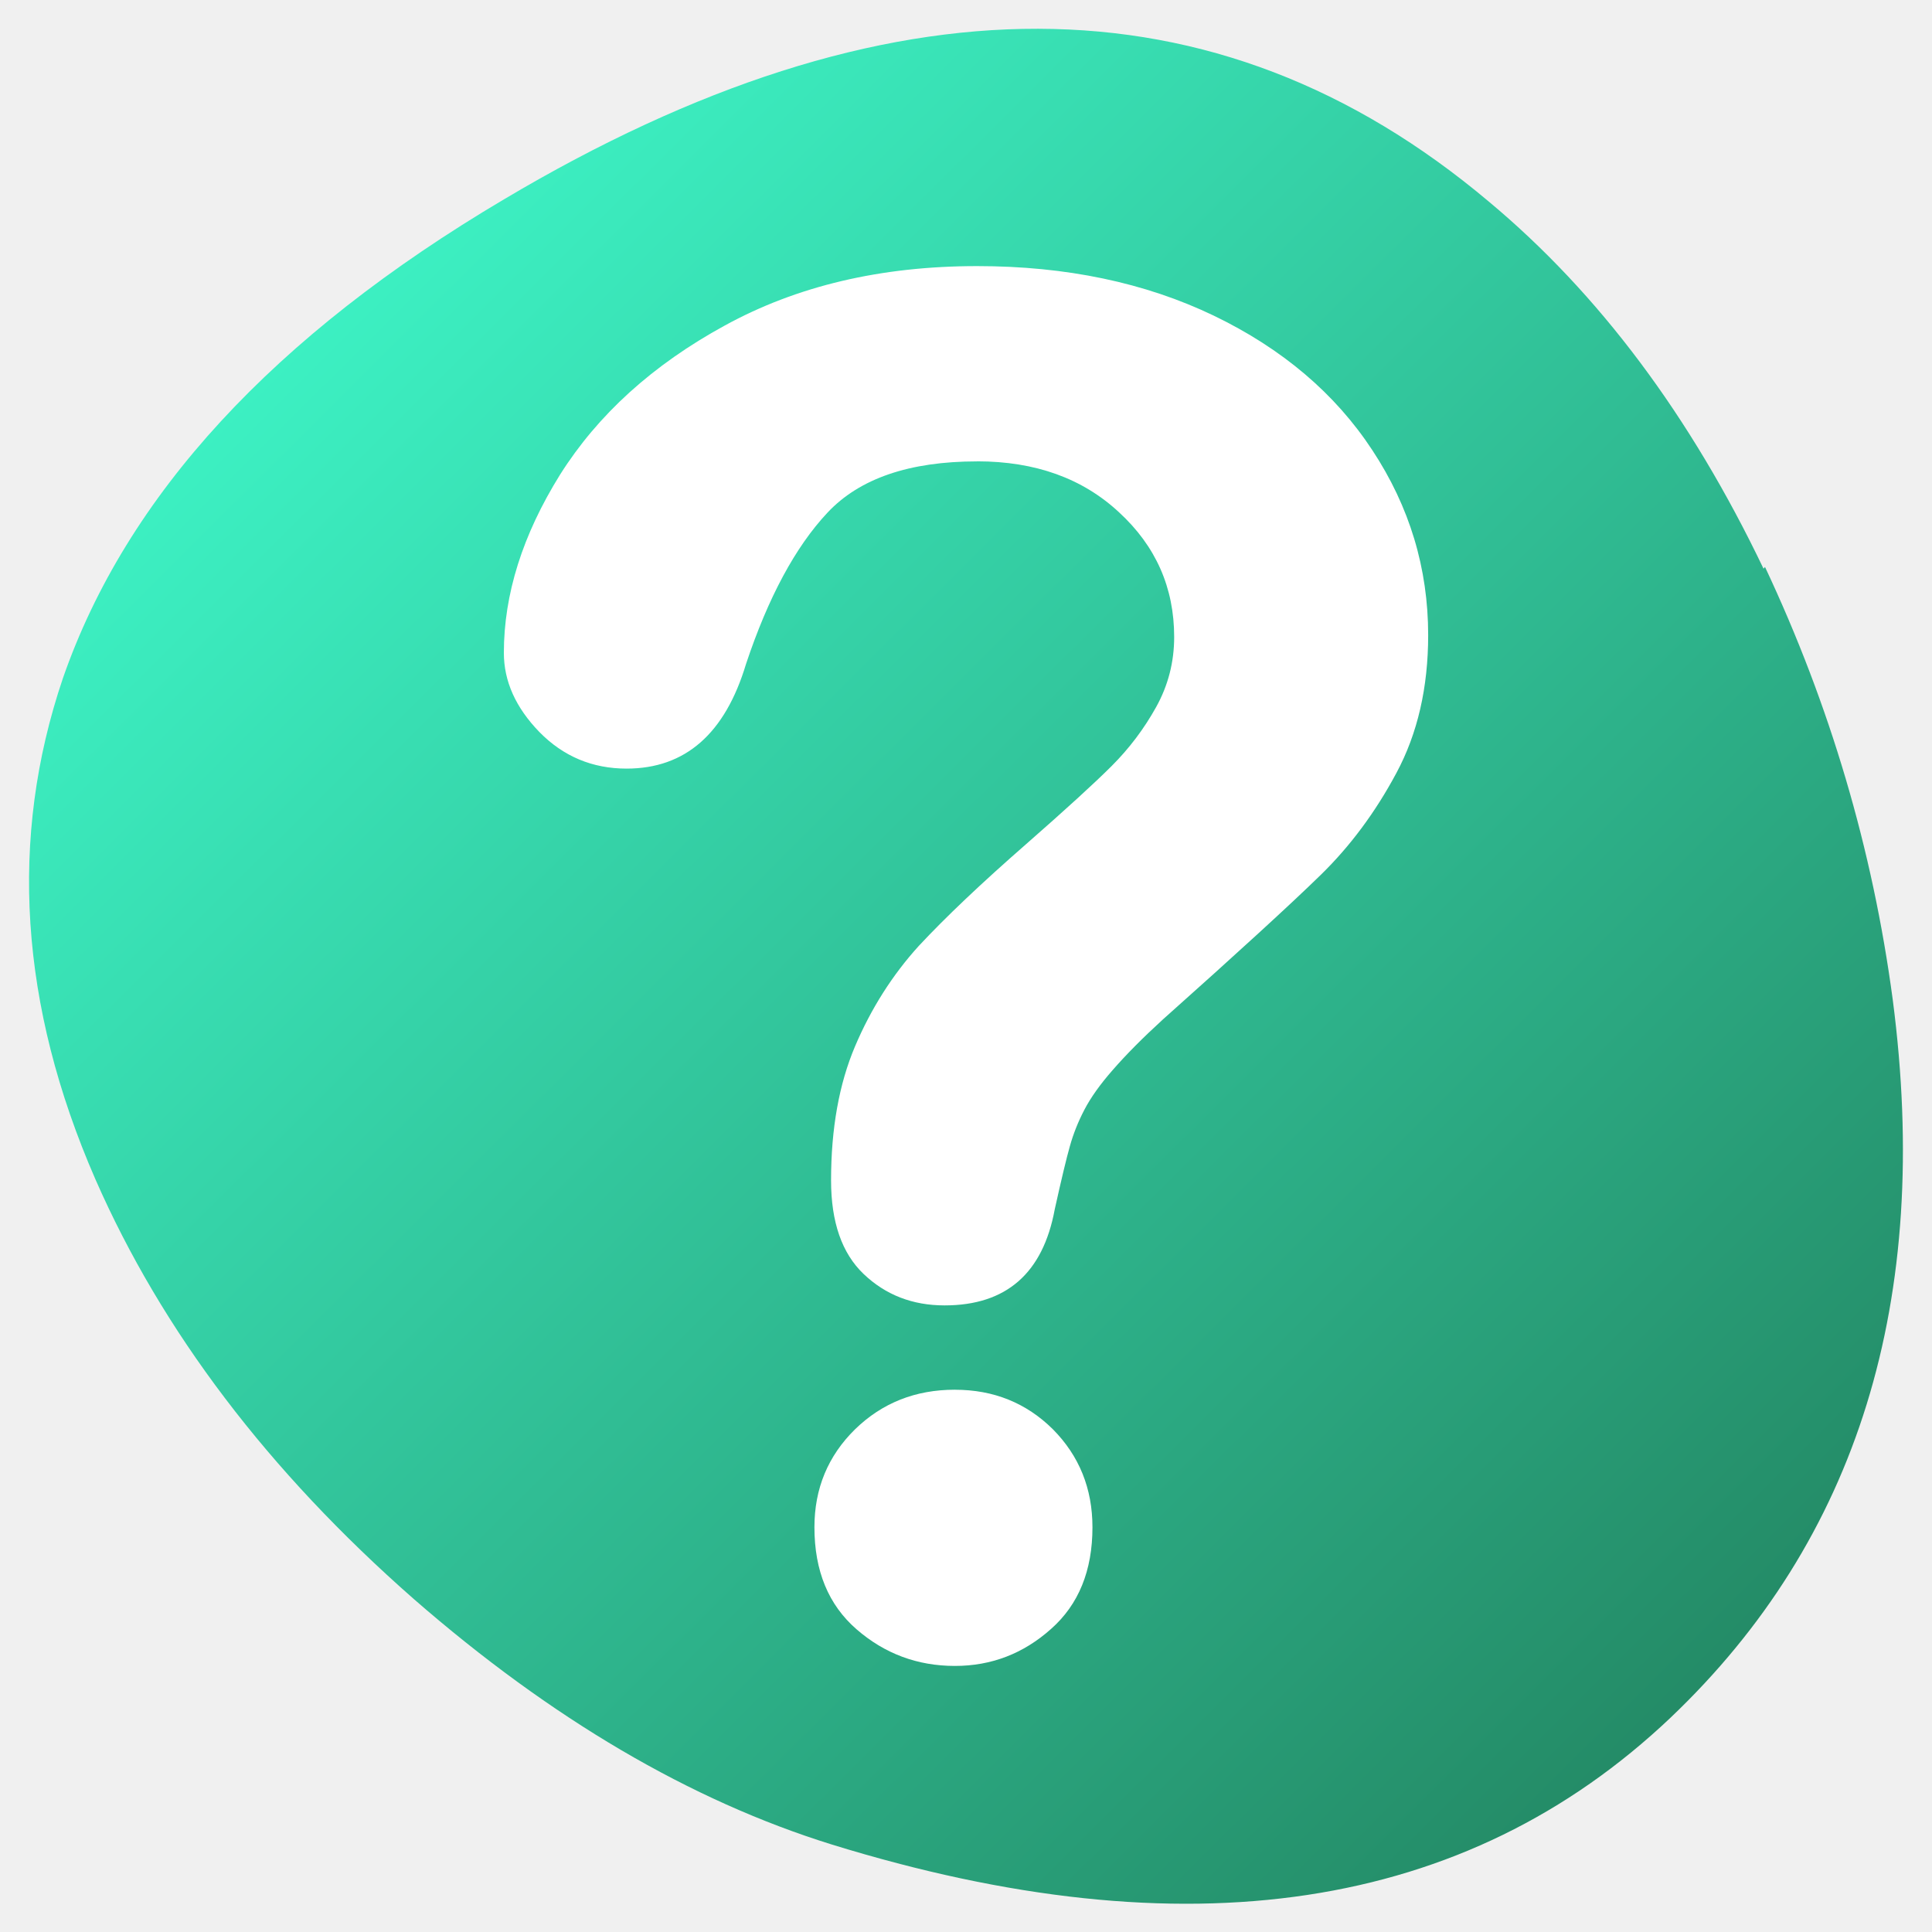
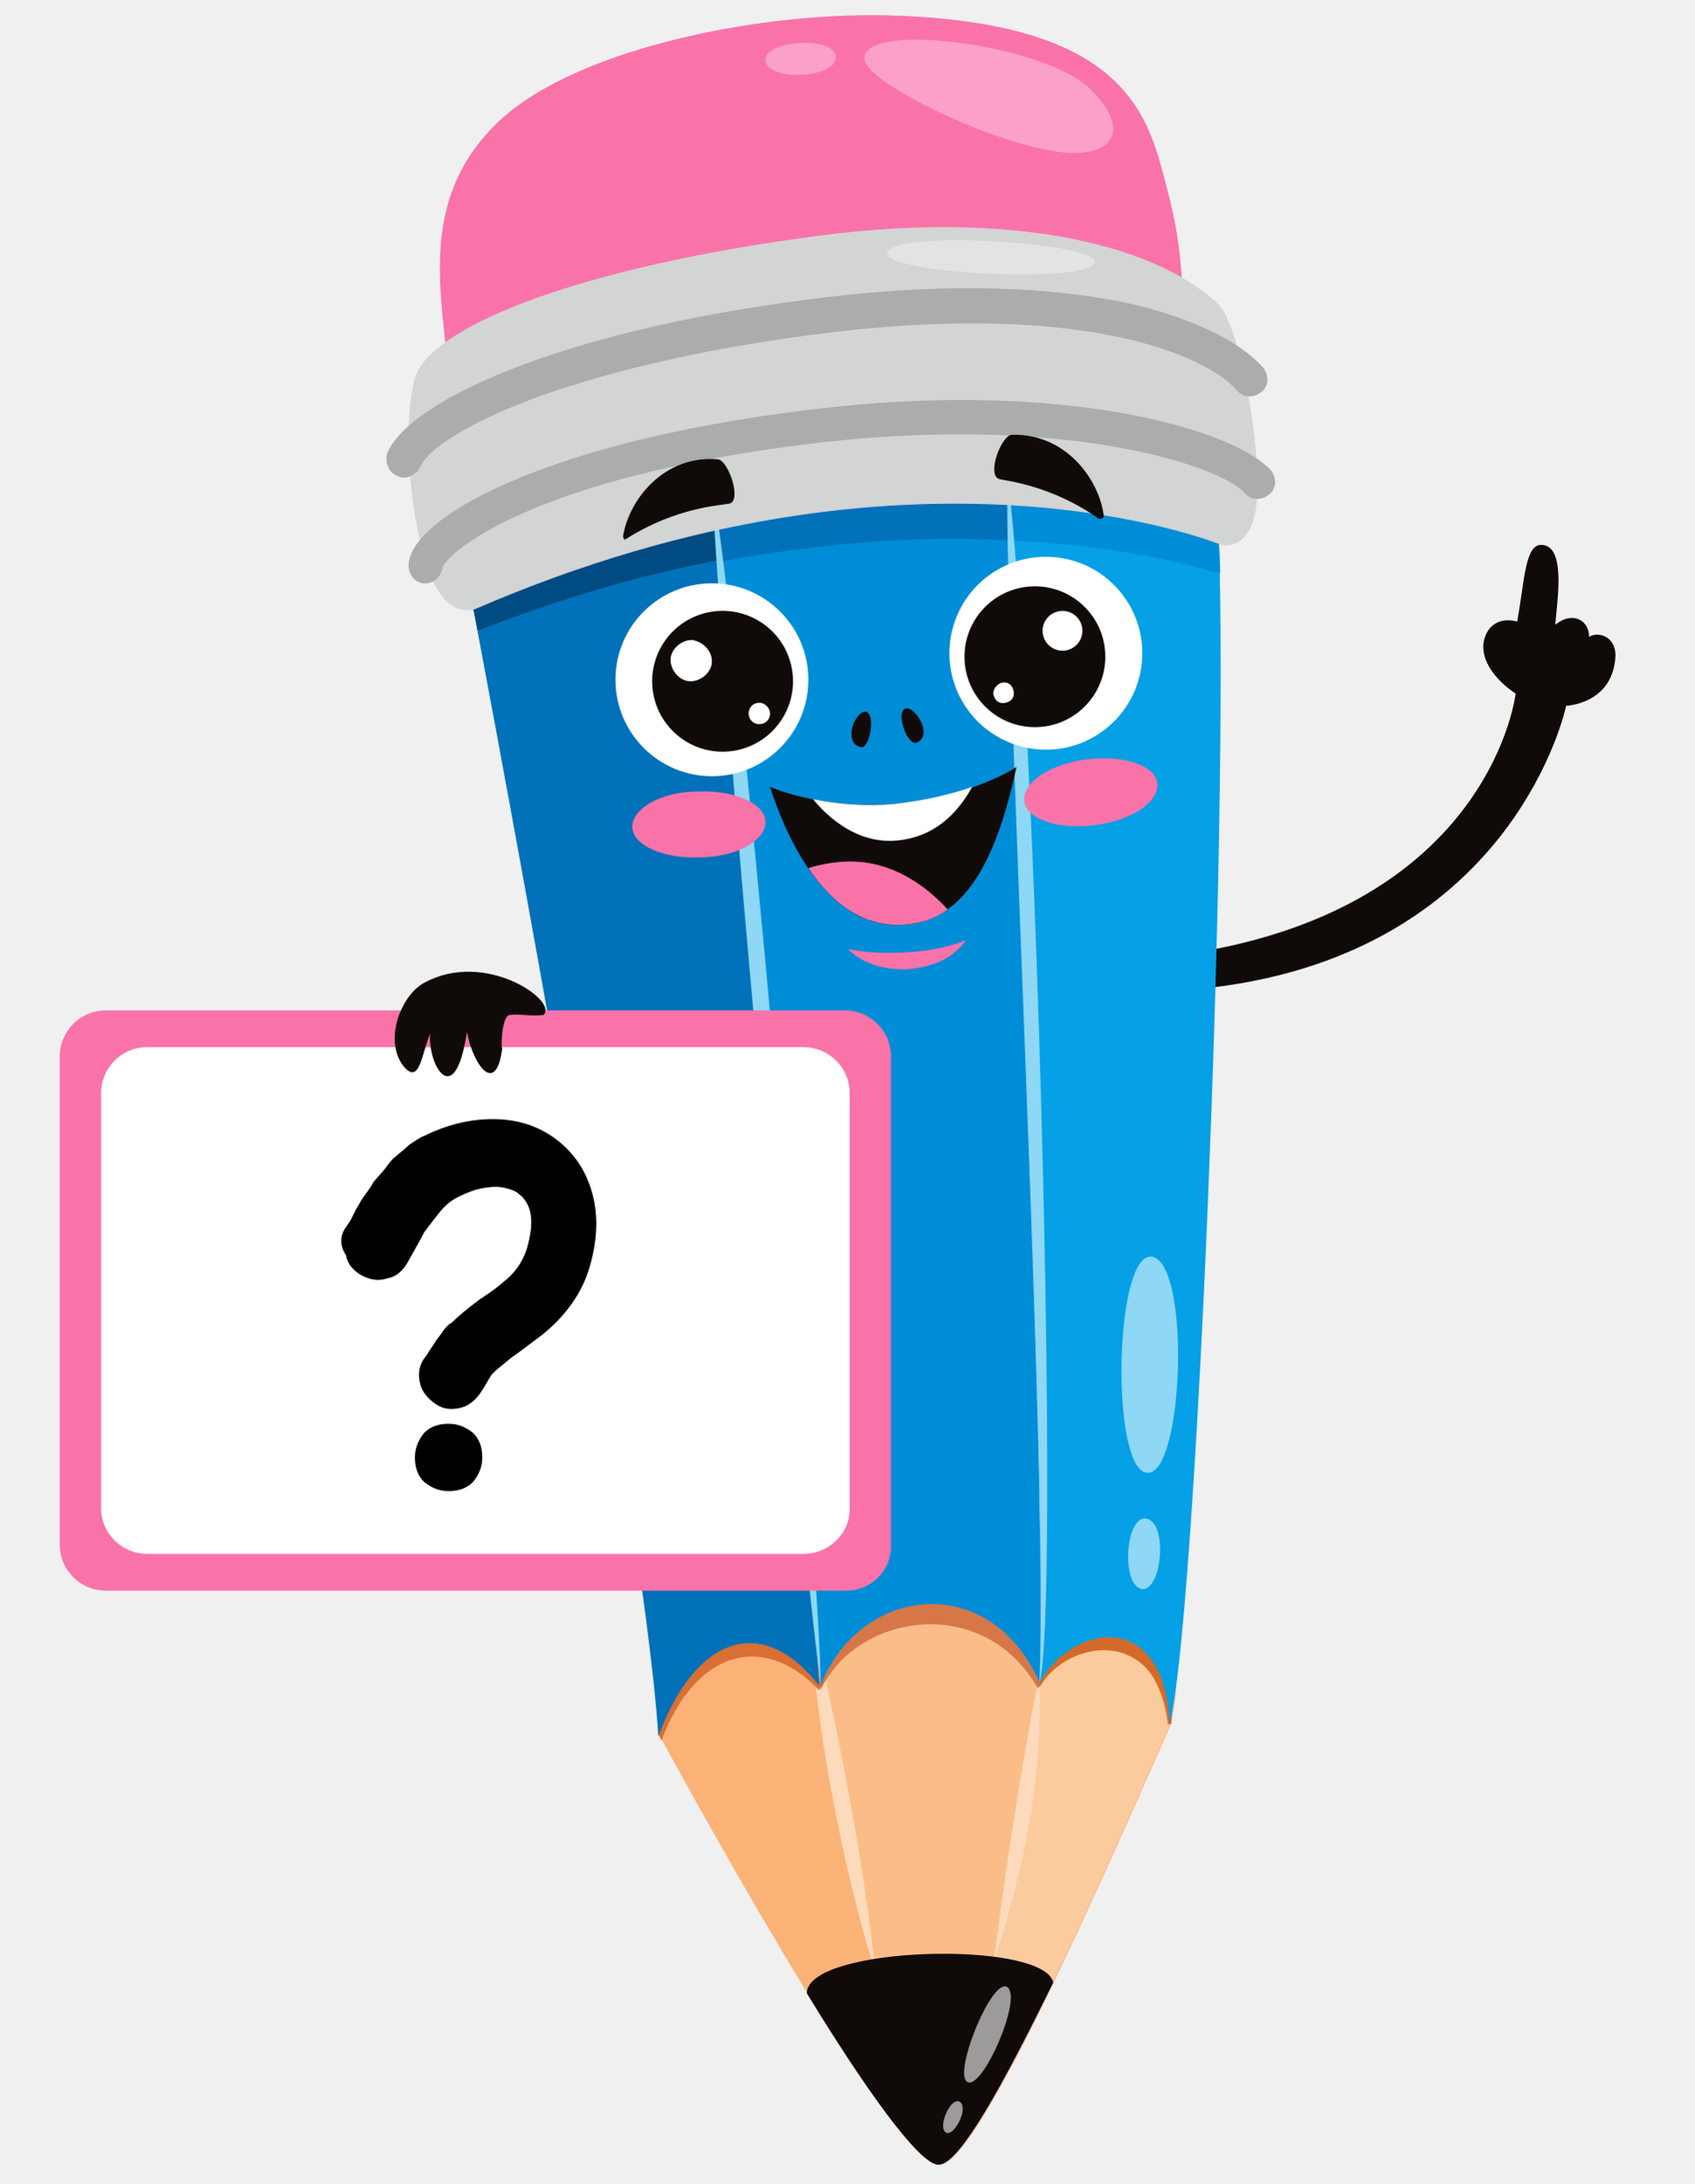
- <svg xmlns="http://www.w3.org/2000/svg" width="64" height="64" version="1.1" viewBox="0 0 64 64">
-   <defs>
-     <linearGradient id="linearGradient1" x1="1999.3" x2="1885.2" y1="42.274" y2="164.27" gradientTransform="matrix(.4898 0 0 -.5214 -915.6 85.553)" gradientUnits="userSpaceOnUse">
-       <stop stop-color="#207b58" offset="0" />
-       <stop stop-color="#40ffd0" offset="1" />
-     </linearGradient>
-   </defs>
-   <path d="m58.468 18.781q3.233 6.873 4.23 14.323 1.955 14.941-7.366 23.803-10.164 9.634-27.781 4.194-7.018-2.184-13.842-8.13-7.24-6.358-10.551-13.911-3.765-8.645-1.075-16.59 3.156-9.088 14.616-15.869 19.069-11.335 32.621 0.078 5.459 4.554 9.099 12.159z" fill="url(#linearGradient1)" style="paint-order:normal" />
-   <path d="m31.633 46.036q-1.96 0-3.307 1.31-1.347 1.323-1.347 3.246 0 2.168 1.396 3.381t3.258 1.213q1.813 0 3.184-1.225 1.372-1.213 1.372-3.368 0-1.923-1.31-3.246-1.323-1.31-3.246-1.31m0.735-30.755q2.89 0 4.703 1.69 1.825 1.678 1.825 4.128 0 1.249-0.6 2.327t-1.47 1.947q-0.845 0.845-2.829 2.584-2.229 1.947-3.564 3.38-1.31 1.445-2.107 3.319-0.796 1.874-0.796 4.446 0 2.07 1.078 3.099 1.09 1.041 2.682 1.041 3.062 0 3.65-3.184 0.331-1.494 0.502-2.094 0.171-0.612 0.478-1.2 0.318-0.612 0.943-1.323 0.661-0.759 1.653-1.666 3.723-3.319 5.23-4.789 1.47-1.433 2.511-3.38 1.053-1.96 1.053-4.569 0-3.319-1.849-6.124-1.849-2.817-5.254-4.458-3.417-1.641-7.839-1.641-4.777 0-8.365 1.972-3.564 1.947-5.45 4.936-1.862 2.989-1.862 5.904 0 1.409 1.176 2.621 1.188 1.213 2.89 1.213 2.915 0 3.956-3.466 1.102-3.307 2.695-5.009 1.592-1.702 4.96-1.702z" fill="#fff" />
+ <svg xmlns="http://www.w3.org/2000/svg" version="1.1" id="Layer_1" x="0px" y="0px" viewBox="0 0 110.7 142.6" style="enable-background:new 0 0 110.7 142.6;" xml:space="preserve">
+   <style type="text/css">
+ 	.st0{fill:#FFFFFF;}
+ 	.st1{fill:#100B09;}
+ 	.st2{fill:#FBB277;}
+ 	.st3{fill:#FABD87;}
+ 	.st4{fill:#FBCA9D;}
+ 	.st5{fill:#FDDABC;}
+ 	.st6{fill:#D96F32;}
+ 	.st7{fill:#D26B29;}
+ 	.st8{fill:#D77748;}
+ 	.st9{fill:#9C9B9A;}
+ 	.st10{fill:#F973A9;}
+ 	.st11{fill:#FBA0C7;}
+ 	.st12{fill:#0171B9;}
+ 	.st13{fill:#004B81;}
+ 	.st14{fill:#008DD7;}
+ 	.st15{fill:#8ED7F5;}
+ 	.st16{fill:#05A0E5;}
+ 	.st17{fill:#D3D4D4;}
+ 	.st18{fill:#ABADAD;}
+ 	.st19{fill:#E3E3E3;}
+ </style>
+   <path class="st0" d="M59.5,124.7c-1.3,0-2.4,0.4-3.3,1.3c-0.9,0.9-1.3,2-1.3,3.2c0,1.4,0.5,2.6,1.4,3.4c0.9,0.8,2,1.2,3.3,1.2  c1.2,0,2.3-0.4,3.2-1.2c0.9-0.8,1.4-1.9,1.4-3.4c0-1.3-0.4-2.4-1.3-3.2C61.9,125.1,60.8,124.7,59.5,124.7 M60.2,93.9  c1.9,0,3.5,0.6,4.7,1.7c1.2,1.1,1.8,2.5,1.8,4.1c0,0.8-0.2,1.6-0.6,2.3c-0.4,0.7-0.9,1.4-1.5,1.9c-0.6,0.6-1.5,1.4-2.8,2.6  c-1.5,1.3-2.7,2.4-3.6,3.4c-0.9,1-1.6,2.1-2.1,3.3c-0.5,1.2-0.8,2.7-0.8,4.4c0,1.4,0.4,2.4,1.1,3.1c0.7,0.7,1.6,1,2.7,1  c2,0,3.3-1.1,3.6-3.2c0.2-1,0.4-1.7,0.5-2.1c0.1-0.4,0.3-0.8,0.5-1.2c0.2-0.4,0.5-0.8,0.9-1.3c0.4-0.5,1-1.1,1.7-1.7  c2.5-2.2,4.2-3.8,5.2-4.8c1-1,1.8-2.1,2.5-3.4c0.7-1.3,1.1-2.8,1.1-4.6c0-2.2-0.6-4.3-1.8-6.1c-1.2-1.9-3-3.4-5.3-4.5  c-2.3-1.1-4.9-1.6-7.8-1.6c-3.2,0-6,0.7-8.4,2c-2.4,1.3-4.2,2.9-5.5,4.9c-1.2,2-1.9,4-1.9,5.9c0,0.9,0.4,1.8,1.2,2.6  c0.8,0.8,1.8,1.2,2.9,1.2c1.9,0,3.3-1.2,4-3.5c0.7-2.2,1.6-3.9,2.7-5C56.3,94.5,58,93.9,60.2,93.9L60.2,93.9z" />
+   <g id="molivis">
+     <g>
+       <g>
+         <g>
+           <g>
+             <path class="st1" d="M79.2,64.5c19.8-2.4,23.1-18.4,23.1-18.4s2.9-0.1,3.2-3c0.2-1.5-1.1-1.9-1.7-1.5c0-1.1-1.1-1.7-2.2-0.8       c0-0.9,0.8-5-0.8-5.2c-1.2-0.2-1.2,2.3-1.7,5c-1.1-0.3-2,0.2-2.2,1.4c-0.2,1.9,2.1,3.3,2.1,3.3s-1.5,13.4-20.2,16.8       C77.1,62.9,77.3,65,79.2,64.5z" />
+           </g>
+           <g>
+             <g>
+               <path class="st2" d="M43.1,113.4c0,0,15.1,28,18.3,28c2.5,0,10.8-19.1,15.1-28.8c0.7-5.4-1.3-12.4-16.6-12.4        C43.3,100.1,43.1,113.4,43.1,113.4z" />
+               <path class="st3" d="M59.8,100.1c-2.9,0-5.2,0.4-7.2,1c-0.4,0.1-0.7,0.2-1,0.4c-0.3,0.1-0.6,0.3-1,0.4c-0.9,0.4-1.7,1-2.4,1.5        c-0.2,0.2-0.5,0.4-0.7,0.6c-4.4,3.9-4.5,9.3-4.5,9.3s0.1,0.1,0.2,0.4c2.6-6.8,6.9-7.6,10.3-3.3c2.5-6.2,10.8-7.4,14.3-0.2        c2.1-3.8,7.7-4.1,8.5,2.5c0,0,0-0.1,0.1-0.1C77.1,107.1,75.2,100.1,59.8,100.1z" />
+               <path class="st4" d="M64,103.6c0,0-5.7,37.7-2.6,37.7c2.5,0,10.8-19.1,15.1-28.8C79.3,101.5,64,103.6,64,103.6z" />
+               <path class="st3" d="M53.6,110.1c0.7,4,5.4,30.5,7.3,31.2c4.7-9.7,7-31,7-31s2.3-7.4-6.5-8S53.6,110.1,53.6,110.1z" />
+               <path class="st5" d="M53,105.7c0,5.8,2.1,16.7,4.2,23.2C56,117.7,53,105.7,53,105.7z" />
+               <path class="st5" d="M67.9,109.4c0.1,3.5,0.1,9.4-3,18.8C66.5,115.8,67.9,109.4,67.9,109.4z" />
+               <path class="st6" d="M59.8,100.1c-16.6,0-16.8,13.2-16.8,13.2s0.1,0.1,0.2,0.4c2.3-6.1,6.8-7,10.3-3.3        c2.5-6.2,10.8-7.4,14.3-0.2c2.1-3.8,7.7-4.1,8.5,2.5c0,0,0-0.1,0.1-0.1C77.1,107.1,75.2,100.1,59.8,100.1z" />
+               <path class="st7" d="M75.6,106.4c-3.2-3.9-11.6-2.8-11.6-2.8s-0.1,0.8-0.4,2.3c1.7,0.7,3.2,2.1,4.3,4.3        c1.8-3.1,7.7-4.1,8.5,2.5c0,0,0-0.1,0.1-0.1C76.7,110.6,76.6,108.4,75.6,106.4z" />
+               <path class="st8" d="M61.4,102.2c-8.8-0.6-7.8,7.9-7.8,7.9c0,0.1,0,0.2,0,0.3c2.4-5.1,10.7-6.3,14.2-0.1        C67.9,110.3,70.2,102.8,61.4,102.2z" />
+               <path class="st1" d="M61.3,141.4c1.4,0,4.3-5.4,7.5-11.9c-0.6-2.8-16.1-2.4-16.1,0.7C56.3,136.1,60,141.4,61.3,141.4z" />
+               <path class="st9" d="M65.8,129.8c-1-0.7-3.6,5.7-2.6,6.2S66.8,130.5,65.8,129.8z" />
+               <path class="st9" d="M62.7,137.3c-0.6-0.4-1.5,1.7-0.9,2C62.3,139.6,63.3,137.7,62.7,137.3z" />
+             </g>
+             <g>
+               <path class="st10" d="M77.7,29.1c-0.5-10.6-0.3-12.4-1.5-16.9C75,7.6,73.7,1.4,57.9,1c-8.6-0.2-20.9,2.3-25.7,7.3        c-4.9,5-3.3,11.1-2.9,16.3c0.5,5.1,1.6,9.6,1.6,9.6L77.7,29.1z" />
+               <path class="st11" d="M71.2,5.8c-3.1-3-15.4-4.5-14.7-1.8c0.4,1.6,9.3,5.9,13.6,6C73.2,10,73.5,8,71.2,5.8z" />
+               <path class="st11" d="M54.6,3.8C54.7,2.3,50,2.6,50,3.9C50,5.3,54.4,5.2,54.6,3.8z" />
+             </g>
+             <g>
+               <path class="st12" d="M30.6,38.1c0,0,11.5,60.3,12.4,75.3c2.6-6.9,7-7.8,10.5-3.3c-1-17.4-5.9-63.9-7.1-78.7        C35.9,34,30.6,38.1,30.6,38.1z" />
+               <path class="st13" d="M46.5,31.4c-10.6,2.6-15.9,6.6-15.9,6.6s0.2,1.2,0.6,3.2c5.6-2.2,10.9-3.7,15.7-4.6        C46.8,34.7,46.7,32.9,46.5,31.4z" />
+               <path class="st14" d="M65.8,30.8c0,0,2.6,63.8,2.1,79.1c-3.2-7.3-11.7-6.4-14.3,0.2c-1-17.4-5.9-63.9-7.1-78.7        C60,29.9,65.8,30.8,65.8,30.8z" />
+               <path class="st12" d="M66,35.3c-0.1-2.8-0.2-4.5-0.2-4.5s-5.8-0.9-19.3,0.6c0.1,1.5,0.3,3.3,0.5,5.3        C54.4,35.3,60.8,35,66,35.3z" />
+               <path class="st15" d="M53.6,110.1c-1.8-14.4-6.6-66.3-7.1-78.7C49.1,47.6,53.7,104.6,53.6,110.1z" />
+               <path class="st16" d="M65.8,30.8c0,0,2.6,63.8,2.1,79.1c2.2-3.9,8.2-4.8,8.5,2.7c1.7-6.4,3.9-58.5,3.2-77.9        C76.4,32.1,65.8,30.8,65.8,30.8z" />
+               <path class="st15" d="M75.3,82.1c-2.5-0.6-2.8,13.8-0.4,14.1C77.3,96.5,77.8,82.7,75.3,82.1z" />
+               <path class="st15" d="M74.9,99.2c-1.4-0.3-1.7,4.4-0.3,4.6C75.9,103.9,76.3,99.5,74.9,99.2z" />
+               <path class="st14" d="M79.6,34.7c-3.2-2.6-13.8-3.9-13.8-3.9s0.1,1.7,0.2,4.5c8.4,0.4,13.4,2.1,13.4,2.1s0.1,0,0.3,0        C79.7,36.5,79.6,35.6,79.6,34.7z" />
+               <path class="st15" d="M67.9,109.9c0.6-13.8-2.3-66.5-2.1-79.1C67.8,47.7,69.2,105.5,67.9,109.9z" />
+             </g>
+             <g>
+               <g>
+                 <path class="st17" d="M79.6,19.9c1.4,1.4,2.8,9.4,2.5,12.8c-0.3,3.4-2.3,2.9-2.3,2.9s-20-8.3-48.8,4.2         c-1.5,0.3-2.8-0.7-3.7-5.1c-0.5-2.4-1-6.9-0.2-10c0.9-3.2,10-7,24.9-9.1C66.7,13.4,75.9,16.3,79.6,19.9z" />
+                 <path class="st18" d="M26.4,31.2c-0.1,0-0.3,0-0.4-0.1c-0.6-0.2-0.9-0.9-0.7-1.5c1.3-3.3,11-7.9,27.2-10         c8.1-1.1,15.1-1,20.7,0.1c4.3,0.9,7.7,2.5,9.3,4.3c0.4,0.5,0.4,1.2-0.1,1.6c-0.5,0.4-1.2,0.4-1.6-0.1c-2-2.3-10.3-6-28-3.6         c-9,1.2-15,3-18.4,4.3c-4.9,1.9-6.6,3.5-6.9,4.2C27.3,30.9,26.8,31.2,26.4,31.2z" />
+                 <path class="st18" d="M27.8,38.1c-0.1,0-0.1,0-0.2,0c-0.6-0.1-1-0.7-0.9-1.4c0.3-1.7,2.8-3.6,6.8-5.3         c3.5-1.5,9.7-3.5,19.9-4.7c16-1.9,27.1,1.3,29.6,4c0.4,0.5,0.4,1.2-0.1,1.6c-0.5,0.4-1.2,0.4-1.6-0.1c-0.8-0.9-3.8-2.2-8.4-3         c-3.9-0.7-10.4-1.3-19.3-0.3c-18.9,2.2-24.5,7.3-24.7,8.2C28.8,37.7,28.3,38.1,27.8,38.1z" />
+                 <path class="st19" d="M58,16.4c-1.1,1.4,12.7,2.2,13.5,0.8C72.2,15.9,59,15,58,16.4z" />
+               </g>
+             </g>
+           </g>
+           <g>
+             <g>
+               <path class="st10" d="M50,53.7c0,1.2-1.9,2.3-4.3,2.3c-2.4,0.1-4.4-0.8-4.4-2c0-1.2,1.9-2.3,4.3-2.3C48,51.6,50,52.5,50,53.7z        " />
+               <path class="st10" d="M66.9,52.3c0.1,1.2,2.2,1.9,4.6,1.6c2.4-0.3,4.2-1.5,4.1-2.7c-0.1-1.2-2.2-1.9-4.6-1.6        C68.6,49.9,66.8,51.1,66.9,52.3z" />
+               <g>
+                 <circle class="st0" cx="46.5" cy="44.4" r="6.3" />
+                 <ellipse transform="matrix(0.9784 -0.2067 0.2067 0.9784 -8.181 10.7165)" class="st1" cx="47.2" cy="44.5" rx="4.6" ry="4.6" />
+                 <path class="st0" d="M46.5,43.2c0,0.7-0.7,1.3-1.4,1.3c-0.7,0-1.3-0.7-1.3-1.4c0-0.7,0.7-1.3,1.4-1.3         C45.9,41.9,46.5,42.5,46.5,43.2z" />
+                 <path class="st0" d="M50.3,46.6c0,0.4-0.3,0.7-0.7,0.7c-0.4,0-0.7-0.3-0.7-0.7c0-0.4,0.3-0.7,0.7-0.7         C50,45.9,50.3,46.3,50.3,46.6z" />
+               </g>
+               <g>
+                 <ellipse transform="matrix(0.8136 -0.5814 0.5814 0.8136 -12.0792 47.6355)" class="st0" cx="68.3" cy="42.7" rx="6.3" ry="6.3" />
+                 <ellipse transform="matrix(0.9979 -6.401194e-02 6.401194e-02 0.9979 -2.605 4.4133)" class="st1" cx="67.6" cy="42.9" rx="4.6" ry="4.6" />
+                 <ellipse transform="matrix(0.9396 -0.3423 0.3423 0.9396 -9.9091 26.2465)" class="st0" cx="69.4" cy="41.2" rx="1.3" ry="1.3" />
+                 <path class="st0" d="M64.9,45.4c0.1,0.4,0.4,0.6,0.8,0.5c0.4-0.1,0.6-0.4,0.5-0.8c-0.1-0.4-0.4-0.6-0.8-0.5         C65.1,44.7,64.8,45.1,64.9,45.4z" />
+               </g>
+             </g>
+             <g>
+               <path class="st10" d="M59.3,62.2c-1.6,0.1-2.9,0-3.9-0.2c0.8,0.8,2.1,1.4,4,1.3c1.9-0.2,3-0.9,3.7-1.9        C62.2,61.8,60.9,62.1,59.3,62.2z" />
+               <g>
+                 <path class="st1" d="M58.5,52.5c-3.4,0.3-6.5-0.4-8.2-1.1c1.6,5,4.6,9.4,8.8,9c4.2-0.3,6.1-4.8,7.3-10.3         C64.8,51.1,61.9,52.2,58.5,52.5z" />
+                 <path class="st0" d="M63.5,51.4c-1.4,0.5-3.2,0.9-5,1.1c-2,0.2-3.9,0-5.4-0.3c1.5,1.8,3.4,2.9,5.5,2.7         C60.8,54.7,62.4,53.4,63.5,51.4z" />
+                 <path class="st10" d="M57.7,56.6c-1.6-0.5-3.2-0.4-4.9,0.1c1.6,2.4,3.7,3.9,6.3,3.7c1.1-0.1,2-0.4,2.8-1         C60.7,58.1,59.3,57.1,57.7,56.6z" />
+               </g>
+               <g>
+                 <g>
+                   <path class="st1" d="M56.6,46.5c-0.7-0.2-1.6,2-0.4,2.3C56.8,49,57.2,46.7,56.6,46.5z" />
+                   <path class="st1" d="M59.1,46.3c0.6-0.3,1.9,1.7,0.8,2.2C59.3,48.8,58.5,46.6,59.1,46.3z" />
+                 </g>
+               </g>
+             </g>
+             <g>
+               <g>
+                 <path class="st1" d="M40.7,35c0.4-2.4,2.7-5.3,6.2-5c0,0,0,0,0,0c0.7,0.1,1.6,2.8,0.7,2.9c-0.4,0.1-3.4,0.2-6.7,2.3         C40.8,35.3,40.7,35.2,40.7,35z" />
+               </g>
+               <g>
+                 <path class="st1" d="M72.1,33.7c-0.3-2.4-2.5-5.4-6-5.3c0,0,0,0,0,0c-0.7,0-1.7,2.7-0.8,2.9c0.4,0.1,3.4,0.4,6.5,2.6         C72,33.9,72.1,33.8,72.1,33.7z" />
+               </g>
+             </g>
+           </g>
+         </g>
+       </g>
+       <g>
+         <g>
+           <g>
+             <path class="st10" d="M55.3,103.9H6.9c-1.6,0-3-1.3-3-3V69c0-1.6,1.3-3,3-3h48.3c1.6,0,3,1.3,3,3V101       C58.2,102.6,56.9,103.9,55.3,103.9z" />
+             <path class="st0" d="M52.5,101.5H9.6c-1.6,0-3-1.3-3-3V71.4c0-1.6,1.3-3,3-3h42.9c1.6,0,3,1.3,3,3v27.2       C55.5,100.2,54.1,101.5,52.5,101.5z" />
+           </g>
+           <path class="st1" d="M27.7,64.2C26.2,65,25,68,26.4,69.7c1,1.1,1.1-0.7,1.7-2.2c-0.2,2,1.6,5.2,2.4-0.1c0.4,2.2,1.9,4.2,2.3,1.1      c-0.1-0.2,0-2.2,0.5-2.2c0.7-0.1,1.2,0.1,2.2,0C36.5,65.4,31.7,62,27.7,64.2z" />
+         </g>
+       </g>
+     </g>
+     <g>
+       <path d="M22.5,80.3l0.4-0.6l0.4-0.8c0.1-0.1,0.2-0.4,0.5-0.8c0.3-0.4,0.5-0.7,0.6-0.9l0.7-0.8c0.3-0.4,0.5-0.7,0.8-0.9    c0.2-0.2,0.5-0.4,0.8-0.7c0.3-0.2,0.7-0.5,1-0.6c1.4-0.7,2.9-1.1,4.5-1.1c1.5,0,2.9,0.4,4.1,1.3c1.2,0.9,2,2.1,2.4,3.6    c0.4,1.5,0.3,3.1-0.2,4.8c-0.5,1.7-1.6,3.2-3.1,4.4l-1.6,1.2c-0.6,0.4-1,0.8-1.4,1.1c-0.1,0.1-0.2,0.2-0.3,0.3l-0.3,0.5    c-0.1,0.2-0.3,0.5-0.5,0.8c-0.4,0.5-0.8,0.8-1.4,0.9c-0.6,0.1-1.1,0-1.6-0.4c-0.5-0.4-0.8-0.8-0.9-1.4c-0.1-0.6,0-1.1,0.4-1.6    c0,0,0.1-0.1,0.2-0.3l0.4-0.6c0.1-0.2,0.3-0.4,0.5-0.7c0.2-0.3,0.4-0.5,0.6-0.6c0.4-0.4,1-0.9,1.8-1.5c0.9-0.6,1.3-0.9,1.5-1.1    c0.8-0.6,1.3-1.3,1.6-2.2c0.5-1.7,0.4-2.9-0.5-3.6c-0.2-0.2-0.5-0.3-0.9-0.4c-0.4-0.1-0.8-0.1-1.4,0c-0.6,0.1-1.1,0.3-1.7,0.6    c-0.4,0.2-0.8,0.5-1.2,1c-0.4,0.5-0.7,0.9-1,1.3c-0.2,0.4-0.6,1.1-1.1,2c-0.3,0.5-0.7,0.9-1.3,1c-0.6,0.2-1.1,0.1-1.7-0.2    c-0.5-0.3-0.9-0.7-1-1.3C22.2,81.4,22.2,80.8,22.5,80.3z M30.9,93.6c0.4,0.4,0.6,0.9,0.6,1.6c0,0.6-0.2,1.1-0.6,1.6    c-0.4,0.4-0.9,0.6-1.6,0.6c-0.6,0-1.1-0.2-1.6-0.6c-0.4-0.4-0.6-0.9-0.6-1.6c0-0.6,0.2-1.1,0.6-1.6c0.4-0.4,0.9-0.6,1.6-0.6    C29.9,93,30.4,93.2,30.9,93.6z" />
+     </g>
+   </g>
</svg>
